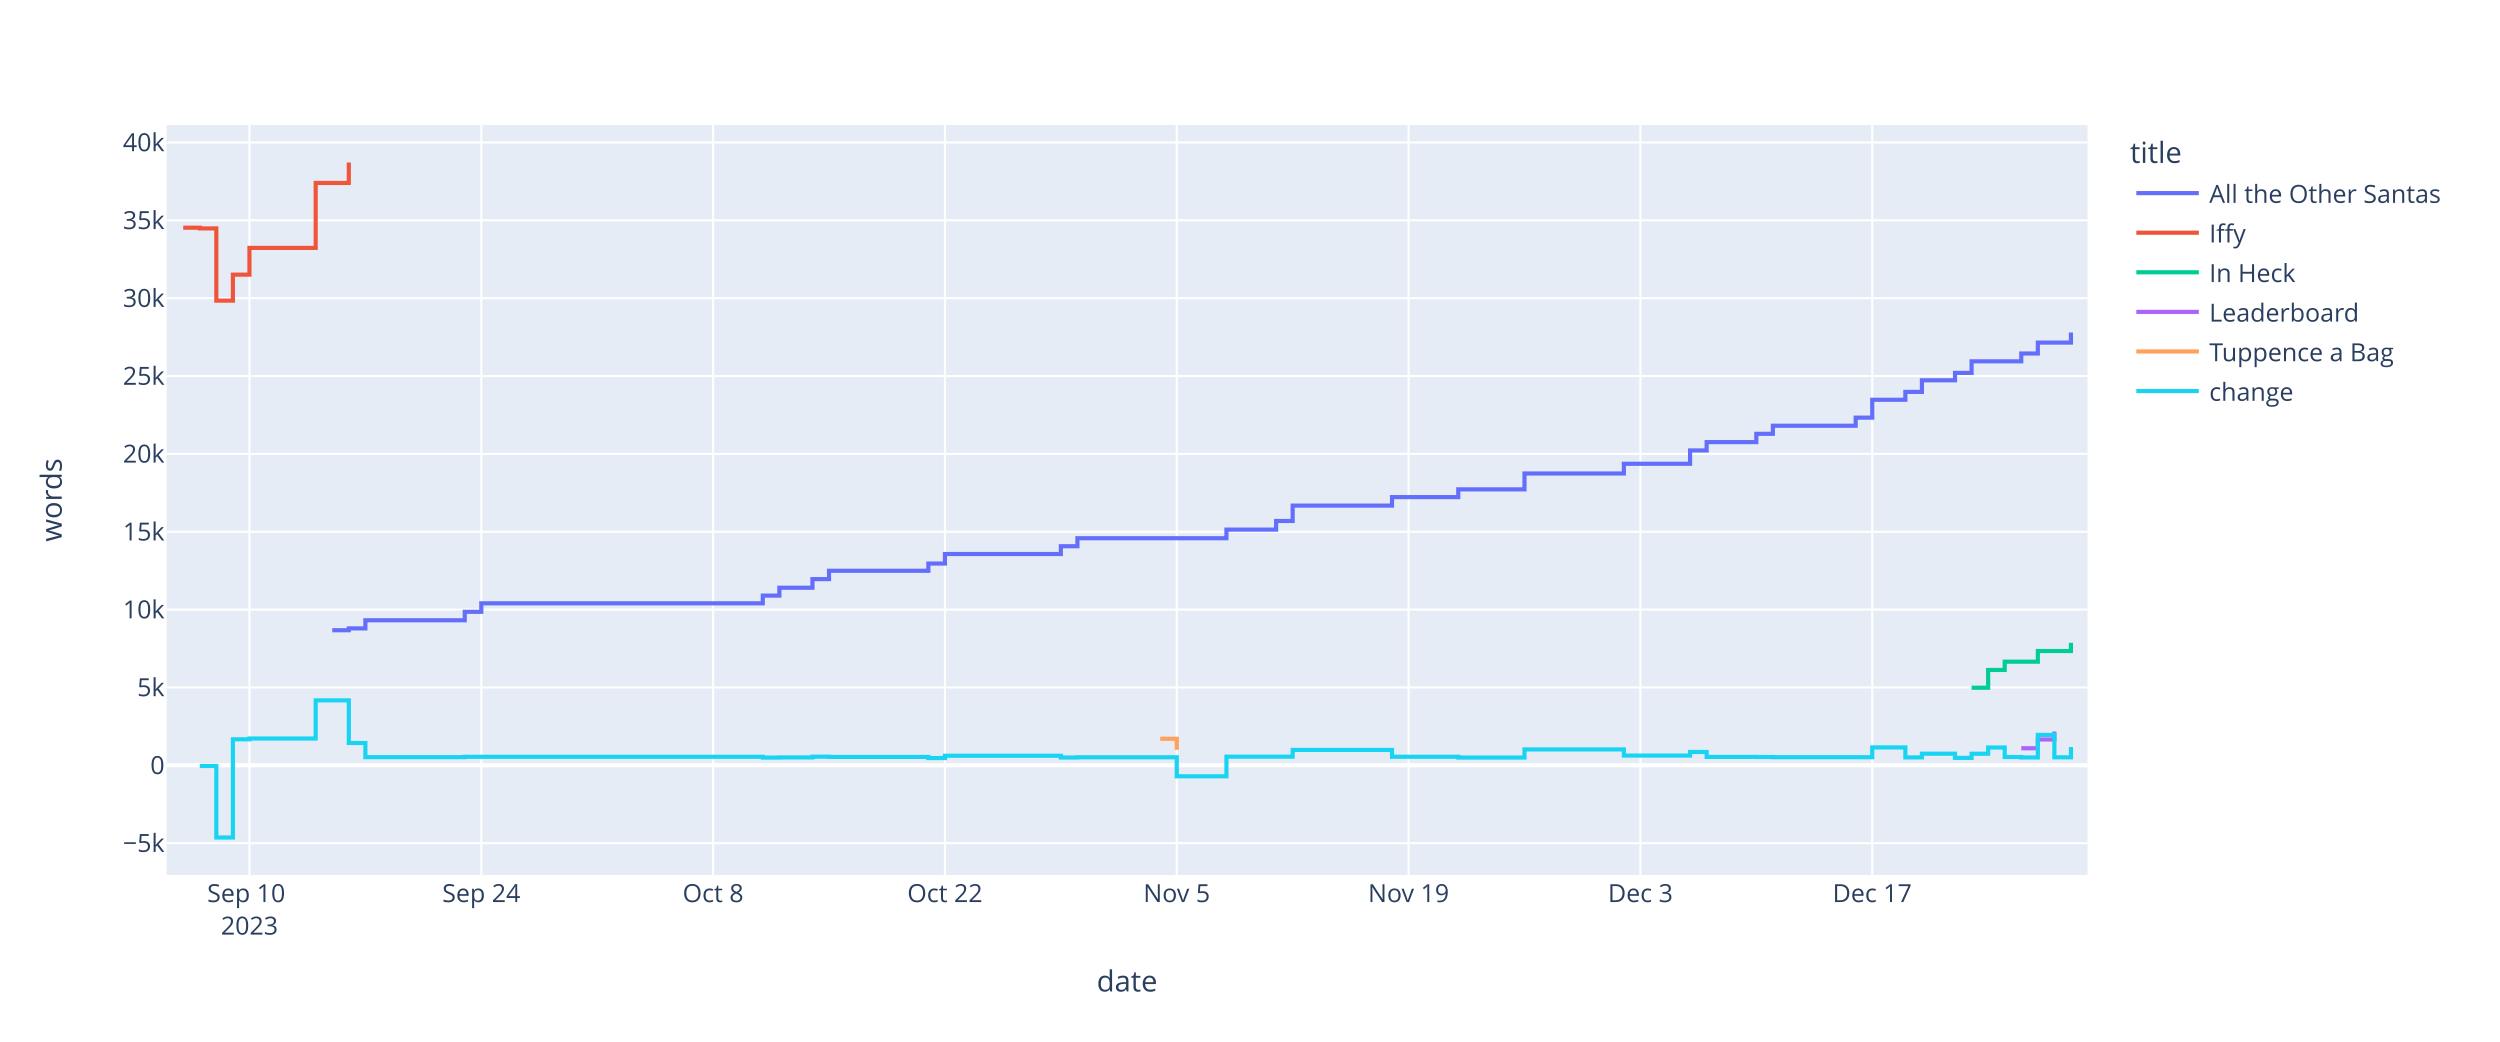
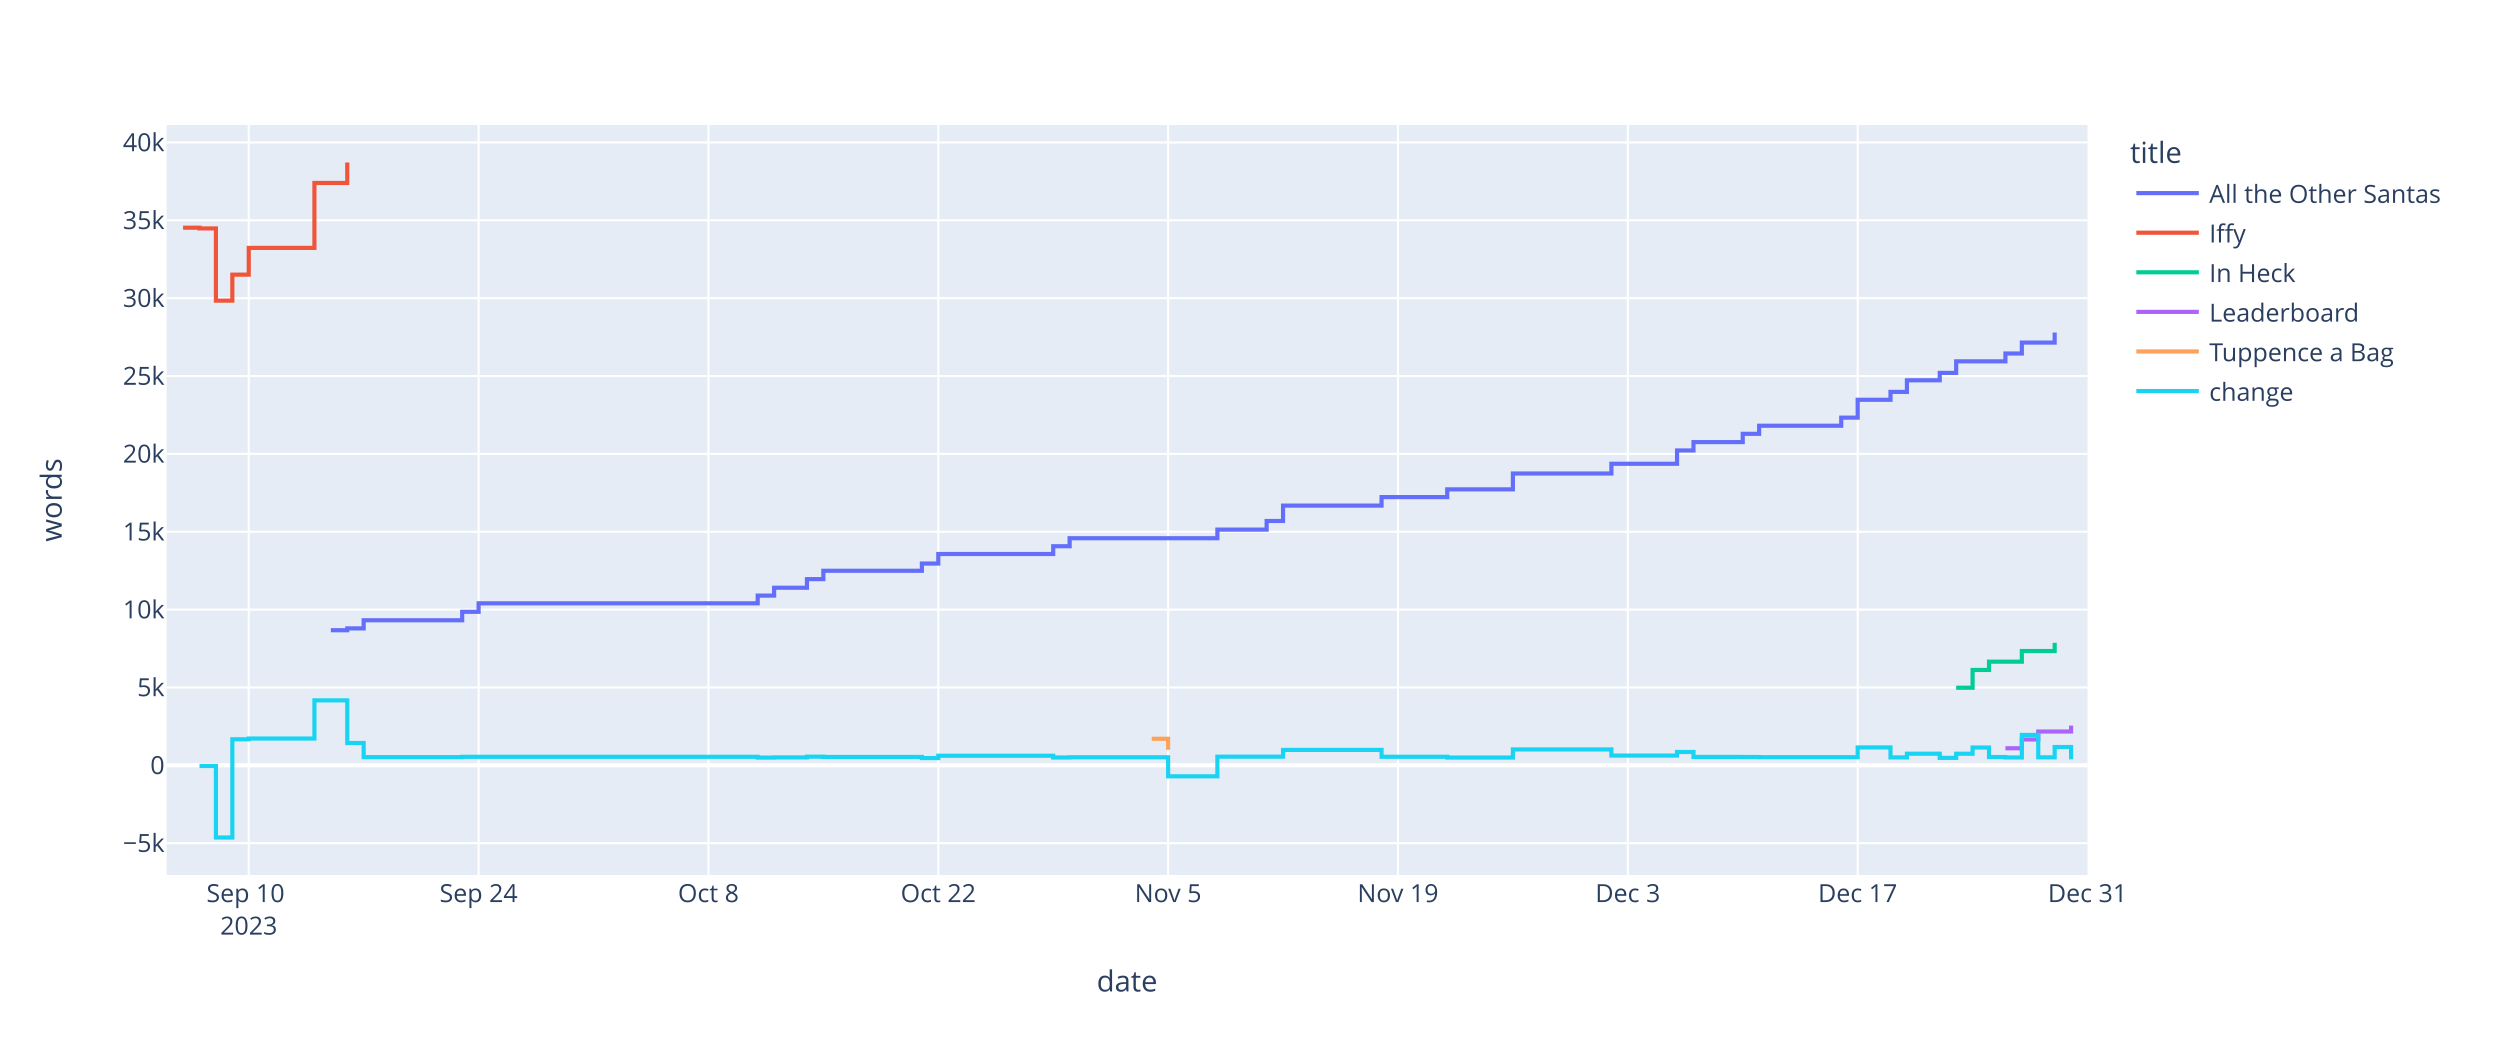
<svg xmlns="http://www.w3.org/2000/svg" class="main-svg" width="1200" height="500" style="" viewBox="0 0 1200 500">
  <rect x="0" y="0" width="1200" height="500" style="fill: rgb(255, 255, 255); fill-opacity: 1;" />
-   <defs id="defs-cd8b16">
+   <defs id="defs-44c29d">
    <g class="clips">
-       <clipPath id="clipcd8b16xyplot" class="plotclip">
+       <clipPath id="clip44c29dxyplot" class="plotclip">
        <rect width="922" height="360" />
      </clipPath>
-       <clipPath class="axesclip" id="clipcd8b16x">
+       <clipPath class="axesclip" id="clip44c29dx">
        <rect x="80" y="0" width="922" height="500" />
      </clipPath>
-       <clipPath class="axesclip" id="clipcd8b16y">
+       <clipPath class="axesclip" id="clip44c29dy">
        <rect x="0" y="60" width="1200" height="360" />
      </clipPath>
-       <clipPath class="axesclip" id="clipcd8b16xy">
+       <clipPath class="axesclip" id="clip44c29dxy">
        <rect x="80" y="60" width="922" height="360" />
      </clipPath>
    </g>
    <g class="gradients" />
    <g class="patterns" />
  </defs>
  <g class="bglayer">
    <rect class="bg" x="80" y="60" width="922" height="360" style="fill: rgb(229, 236, 246); fill-opacity: 1; stroke-width: 0;" />
  </g>
  <g class="layer-below">
    <g class="imagelayer" />
    <g class="shapelayer" />
  </g>
  <g class="cartesianlayer">
    <g class="subplot xy">
      <g class="layer-subplot">
        <g class="shapelayer" />
        <g class="imagelayer" />
      </g>
      <g class="minor-gridlayer">
        <g class="x" />
        <g class="y" />
      </g>
      <g class="gridlayer">
        <g class="x">
-           <path class="xgrid crisp" transform="translate(119.74,0)" d="M0,60v360" style="stroke: rgb(255, 255, 255); stroke-opacity: 1; stroke-width: 1px;" />
-           <path class="xgrid crisp" transform="translate(231.02,0)" d="M0,60v360" style="stroke: rgb(255, 255, 255); stroke-opacity: 1; stroke-width: 1px;" />
-           <path class="xgrid crisp" transform="translate(342.29,0)" d="M0,60v360" style="stroke: rgb(255, 255, 255); stroke-opacity: 1; stroke-width: 1px;" />
-           <path class="xgrid crisp" transform="translate(453.57,0)" d="M0,60v360" style="stroke: rgb(255, 255, 255); stroke-opacity: 1; stroke-width: 1px;" />
-           <path class="xgrid crisp" transform="translate(564.84,0)" d="M0,60v360" style="stroke: rgb(255, 255, 255); stroke-opacity: 1; stroke-width: 1px;" />
-           <path class="xgrid crisp" transform="translate(676.12,0)" d="M0,60v360" style="stroke: rgb(255, 255, 255); stroke-opacity: 1; stroke-width: 1px;" />
-           <path class="xgrid crisp" transform="translate(787.4,0)" d="M0,60v360" style="stroke: rgb(255, 255, 255); stroke-opacity: 1; stroke-width: 1px;" />
-           <path class="xgrid crisp" transform="translate(898.67,0)" d="M0,60v360" style="stroke: rgb(255, 255, 255); stroke-opacity: 1; stroke-width: 1px;" />
+           <path class="xgrid crisp" transform="translate(119.4,0)" d="M0,60v360" style="stroke: rgb(255, 255, 255); stroke-opacity: 1; stroke-width: 1px;" />
+           <path class="xgrid crisp" transform="translate(229.73,0)" d="M0,60v360" style="stroke: rgb(255, 255, 255); stroke-opacity: 1; stroke-width: 1px;" />
+           <path class="xgrid crisp" transform="translate(340.05,0)" d="M0,60v360" style="stroke: rgb(255, 255, 255); stroke-opacity: 1; stroke-width: 1px;" />
+           <path class="xgrid crisp" transform="translate(450.38,0)" d="M0,60v360" style="stroke: rgb(255, 255, 255); stroke-opacity: 1; stroke-width: 1px;" />
+           <path class="xgrid crisp" transform="translate(560.7,0)" d="M0,60v360" style="stroke: rgb(255, 255, 255); stroke-opacity: 1; stroke-width: 1px;" />
+           <path class="xgrid crisp" transform="translate(671.03,0)" d="M0,60v360" style="stroke: rgb(255, 255, 255); stroke-opacity: 1; stroke-width: 1px;" />
+           <path class="xgrid crisp" transform="translate(781.35,0)" d="M0,60v360" style="stroke: rgb(255, 255, 255); stroke-opacity: 1; stroke-width: 1px;" />
+           <path class="xgrid crisp" transform="translate(891.68,0)" d="M0,60v360" style="stroke: rgb(255, 255, 255); stroke-opacity: 1; stroke-width: 1px;" />
        </g>
        <g class="y">
          <path class="ygrid crisp" transform="translate(0,404.71)" d="M80,0h922" style="stroke: rgb(255, 255, 255); stroke-opacity: 1; stroke-width: 1px;" />
          <path class="ygrid crisp" transform="translate(0,329.97)" d="M80,0h922" style="stroke: rgb(255, 255, 255); stroke-opacity: 1; stroke-width: 1px;" />
          <path class="ygrid crisp" transform="translate(0,292.6)" d="M80,0h922" style="stroke: rgb(255, 255, 255); stroke-opacity: 1; stroke-width: 1px;" />
          <path class="ygrid crisp" transform="translate(0,255.23)" d="M80,0h922" style="stroke: rgb(255, 255, 255); stroke-opacity: 1; stroke-width: 1px;" />
          <path class="ygrid crisp" transform="translate(0,217.86)" d="M80,0h922" style="stroke: rgb(255, 255, 255); stroke-opacity: 1; stroke-width: 1px;" />
          <path class="ygrid crisp" transform="translate(0,180.49)" d="M80,0h922" style="stroke: rgb(255, 255, 255); stroke-opacity: 1; stroke-width: 1px;" />
          <path class="ygrid crisp" transform="translate(0,143.12)" d="M80,0h922" style="stroke: rgb(255, 255, 255); stroke-opacity: 1; stroke-width: 1px;" />
          <path class="ygrid crisp" transform="translate(0,105.75)" d="M80,0h922" style="stroke: rgb(255, 255, 255); stroke-opacity: 1; stroke-width: 1px;" />
          <path class="ygrid crisp" transform="translate(0,68.38)" d="M80,0h922" style="stroke: rgb(255, 255, 255); stroke-opacity: 1; stroke-width: 1px;" />
        </g>
      </g>
      <g class="zerolinelayer">
        <path class="yzl zl crisp" transform="translate(0,367.34)" d="M80,0h922" style="stroke: rgb(255, 255, 255); stroke-opacity: 1; stroke-width: 2px;" />
      </g>
      <path class="xlines-below" />
      <path class="ylines-below" />
      <g class="overlines-below" />
      <g class="xaxislayer-below" />
      <g class="yaxislayer-below" />
      <g class="overaxes-below" />
-       <g class="plot" transform="translate(80,60)" clip-path="url(#clipcd8b16xyplot)">
+       <g class="plot" transform="translate(80,60)" clip-path="url(#clip44c29dxyplot)">
        <g class="scatterlayer mlayer">
-           <g class="trace scatter trace96d012" style="stroke-miterlimit: 2; opacity: 1;">
-             <g class="fills" />
-             <g class="errorbars" />
-             <g class="lines">
-               <path class="js-line" d="M79.48,242.51H87.43V241.63H95.38V237.73H143.07V233.67H151.02V229.59H286.14V225.89H294.09V222.11H309.98V217.98H317.93V213.97H365.62V210.5H373.57V205.93H429.21V202.19H437.16V198.35H508.69V194.21H532.53V190.07H540.48V182.69H588.17V178.61H619.97V174.89H651.76V167.28H699.45V162.61H731.24V156.22H739.19V152.21H763.03V148.23H770.98V144.35H810.72V140.47H818.67V131.89H834.57V128.11H842.52V122.54H858.41V118.99H866.36V113.44H890.21V109.68H898.16V104.44H914.05V99.61" style="vector-effect: non-scaling-stroke; fill: none; stroke: rgb(99, 110, 250); stroke-opacity: 1; stroke-width: 2px; opacity: 1;" />
-             </g>
-             <g class="points" />
-             <g class="text" />
-           </g>
-           <g class="trace scatter tracef240ff" style="stroke-miterlimit: 2; opacity: 1;">
-             <g class="fills" />
-             <g class="errorbars" />
-             <g class="lines">
-               <path class="js-line" d="M7.95,49.3H15.9V49.64H23.84V84.31H31.79V71.83H39.74V58.99H71.53V27.82H87.43V18" style="vector-effect: non-scaling-stroke; fill: none; stroke: rgb(239, 85, 59); stroke-opacity: 1; stroke-width: 2px; opacity: 1;" />
-             </g>
-             <g class="points" />
-             <g class="text" />
-           </g>
-           <g class="trace scatter trace769307" style="stroke-miterlimit: 2; opacity: 1;">
-             <g class="fills" />
-             <g class="errorbars" />
-             <g class="lines">
-               <path class="js-line" d="M866.36,270.11H874.31V261.58H882.26V257.61H898.16V252.49H914.05V248.55" style="vector-effect: non-scaling-stroke; fill: none; stroke: rgb(0, 204, 150); stroke-opacity: 1; stroke-width: 2px; opacity: 1;" />
-             </g>
-             <g class="points" />
-             <g class="text" />
-           </g>
-           <g class="trace scatter tracea8911d" style="stroke-miterlimit: 2; opacity: 1;">
-             <g class="fills" />
-             <g class="errorbars" />
-             <g class="lines">
-               <path class="js-line" d="M890.21,299.16H898.16V294.95H906.1V291.13" style="vector-effect: non-scaling-stroke; fill: none; stroke: rgb(171, 99, 250); stroke-opacity: 1; stroke-width: 2px; opacity: 1;" />
-             </g>
-             <g class="points" />
-             <g class="text" />
-           </g>
-           <g class="trace scatter trace45e173" style="stroke-miterlimit: 2; opacity: 1;">
-             <g class="fills" />
-             <g class="errorbars" />
-             <g class="lines">
-               <path class="js-line" d="M476.9,294.61H484.84V299.89" style="vector-effect: non-scaling-stroke; fill: none; stroke: rgb(255, 161, 90); stroke-opacity: 1; stroke-width: 2px; opacity: 1;" />
-             </g>
-             <g class="points" />
-             <g class="text" />
-           </g>
-           <g class="trace scatter trace903c8f" style="stroke-miterlimit: 2; opacity: 1;">
-             <g class="fills" />
-             <g class="errorbars" />
-             <g class="lines">
-               <path class="js-line" d="M15.9,307.68H23.84V342H31.79V294.86H39.74V294.49H71.53V276.17H87.43V296.64H95.38V303.43H143.07V303.27H151.02V303.26H286.14V303.64H294.09V303.55H309.98V303.2H317.93V303.33H365.62V303.87H373.57V302.76H429.21V303.6H437.16V303.49H484.84V312.62H508.69V303.2H532.53V303.2H540.48V299.96H588.17V303.25H619.97V303.62H651.76V299.72H699.45V302.67H731.24V300.95H739.19V303.32H763.03V303.36H770.98V303.45H810.72V303.46H818.67V298.76H834.57V303.55H842.52V301.78H858.41V303.78H866.36V301.79H874.31V298.81H882.26V303.37H890.21V303.58H898.16V292.76H906.1V303.51H914.05V298.57" style="vector-effect: non-scaling-stroke; fill: none; stroke: rgb(25, 211, 243); stroke-opacity: 1; stroke-width: 2px; opacity: 1;" />
+           <g class="trace scatter tracedbf6c0" style="stroke-miterlimit: 2; opacity: 1;">
+             <g class="fills" />
+             <g class="errorbars" />
+             <g class="lines">
+               <path class="js-line" d="M78.8,242.51H86.68V241.63H94.56V237.73H141.85V233.67H149.73V229.59H283.69V225.89H291.57V222.11H307.33V217.98H315.21V213.97H362.5V210.5H370.38V205.93H425.54V202.19H433.42V198.35H504.34V194.21H527.98V190.07H535.86V182.69H583.15V178.61H614.67V174.89H646.19V167.28H693.47V162.61H724.99V156.22H732.87V152.21H756.51V148.23H764.39V144.35H803.79V140.47H811.68V131.89H827.44V128.11H835.32V122.54H851.08V118.99H858.96V113.44H882.6V109.68H890.48V104.44H906.24V99.61" style="vector-effect: non-scaling-stroke; fill: none; stroke: rgb(99, 110, 250); stroke-opacity: 1; stroke-width: 2px; opacity: 1;" />
+             </g>
+             <g class="points" />
+             <g class="text" />
+           </g>
+           <g class="trace scatter trace1cc040" style="stroke-miterlimit: 2; opacity: 1;">
+             <g class="fills" />
+             <g class="errorbars" />
+             <g class="lines">
+               <path class="js-line" d="M7.88,49.3H15.76V49.64H23.64V84.31H31.52V71.83H39.4V58.99H70.92V27.82H86.68V18" style="vector-effect: non-scaling-stroke; fill: none; stroke: rgb(239, 85, 59); stroke-opacity: 1; stroke-width: 2px; opacity: 1;" />
+             </g>
+             <g class="points" />
+             <g class="text" />
+           </g>
+           <g class="trace scatter tracef3afd4" style="stroke-miterlimit: 2; opacity: 1;">
+             <g class="fills" />
+             <g class="errorbars" />
+             <g class="lines">
+               <path class="js-line" d="M858.96,270.11H866.84V261.58H874.72V257.61H890.48V252.49H906.24V248.55" style="vector-effect: non-scaling-stroke; fill: none; stroke: rgb(0, 204, 150); stroke-opacity: 1; stroke-width: 2px; opacity: 1;" />
+             </g>
+             <g class="points" />
+             <g class="text" />
+           </g>
+           <g class="trace scatter trace5e4b22" style="stroke-miterlimit: 2; opacity: 1;">
+             <g class="fills" />
+             <g class="errorbars" />
+             <g class="lines">
+               <path class="js-line" d="M882.6,299.16H890.48V294.95H898.36V291.13H914.12V288.27" style="vector-effect: non-scaling-stroke; fill: none; stroke: rgb(171, 99, 250); stroke-opacity: 1; stroke-width: 2px; opacity: 1;" />
+             </g>
+             <g class="points" />
+             <g class="text" />
+           </g>
+           <g class="trace scatter traceafcf01" style="stroke-miterlimit: 2; opacity: 1;">
+             <g class="fills" />
+             <g class="errorbars" />
+             <g class="lines">
+               <path class="js-line" d="M472.82,294.61H480.7V299.89" style="vector-effect: non-scaling-stroke; fill: none; stroke: rgb(255, 161, 90); stroke-opacity: 1; stroke-width: 2px; opacity: 1;" />
+             </g>
+             <g class="points" />
+             <g class="text" />
+           </g>
+           <g class="trace scatter tracef2aafb" style="stroke-miterlimit: 2; opacity: 1;">
+             <g class="fills" />
+             <g class="errorbars" />
+             <g class="lines">
+               <path class="js-line" d="M15.76,307.68H23.64V342H31.52V294.86H39.4V294.49H70.92V276.17H86.68V296.64H94.56V303.43H141.85V303.27H149.73V303.26H283.69V303.64H291.57V303.55H307.33V303.2H315.21V303.33H362.5V303.87H370.38V302.76H425.54V303.6H433.42V303.49H480.7V312.62H504.34V303.2H527.98V303.2H535.86V299.96H583.15V303.25H614.67V303.62H646.19V299.72H693.47V302.67H724.99V300.95H732.87V303.32H756.51V303.36H764.39V303.45H803.79V303.46H811.68V298.76H827.44V303.55H835.32V301.78H851.08V303.78H858.96V301.79H866.84V298.81H874.72V303.37H882.6V303.58H890.48V292.76H898.36V303.51H906.24V298.57H914.12V304.48" style="vector-effect: non-scaling-stroke; fill: none; stroke: rgb(25, 211, 243); stroke-opacity: 1; stroke-width: 2px; opacity: 1;" />
            </g>
            <g class="points" />
            <g class="text" />
          </g>
        </g>
      </g>
      <g class="overplot" />
      <path class="xlines-above crisp" d="M0,0" style="fill: none;" />
      <path class="ylines-above crisp" d="M0,0" style="fill: none;" />
      <g class="overlines-above" />
      <g class="xaxislayer-above">
        <g class="xtick">
-           <text text-anchor="middle" x="0" y="433" transform="translate(119.74,0)" style="font-family: 'Open Sans', verdana, arial, sans-serif; font-size: 12px; fill: rgb(42, 63, 95); fill-opacity: 1; white-space: pre; opacity: 1;">
+           <text text-anchor="middle" x="0" y="433" transform="translate(119.4,0)" style="font-family: 'Open Sans', verdana, arial, sans-serif; font-size: 12px; fill: rgb(42, 63, 95); fill-opacity: 1; white-space: pre; opacity: 1;">
            <tspan class="line" dy="0em" x="0" y="433">Sep 10</tspan>
            <tspan class="line" dy="1.3em" x="0" y="433">2023</tspan>
          </text>
        </g>
        <g class="xtick">
-           <text text-anchor="middle" x="0" y="433" style="font-family: 'Open Sans', verdana, arial, sans-serif; font-size: 12px; fill: rgb(42, 63, 95); fill-opacity: 1; white-space: pre; opacity: 1;" transform="translate(231.02,0)">Sep 24</text>
-         </g>
-         <g class="xtick">
-           <text text-anchor="middle" x="0" y="433" style="font-family: 'Open Sans', verdana, arial, sans-serif; font-size: 12px; fill: rgb(42, 63, 95); fill-opacity: 1; white-space: pre; opacity: 1;" transform="translate(342.29,0)">Oct 8</text>
-         </g>
-         <g class="xtick">
-           <text text-anchor="middle" x="0" y="433" style="font-family: 'Open Sans', verdana, arial, sans-serif; font-size: 12px; fill: rgb(42, 63, 95); fill-opacity: 1; white-space: pre; opacity: 1;" transform="translate(453.57,0)">Oct 22</text>
-         </g>
-         <g class="xtick">
-           <text text-anchor="middle" x="0" y="433" style="font-family: 'Open Sans', verdana, arial, sans-serif; font-size: 12px; fill: rgb(42, 63, 95); fill-opacity: 1; white-space: pre; opacity: 1;" transform="translate(564.84,0)">Nov 5</text>
-         </g>
-         <g class="xtick">
-           <text text-anchor="middle" x="0" y="433" style="font-family: 'Open Sans', verdana, arial, sans-serif; font-size: 12px; fill: rgb(42, 63, 95); fill-opacity: 1; white-space: pre; opacity: 1;" transform="translate(676.12,0)">Nov 19</text>
-         </g>
-         <g class="xtick">
-           <text text-anchor="middle" x="0" y="433" style="font-family: 'Open Sans', verdana, arial, sans-serif; font-size: 12px; fill: rgb(42, 63, 95); fill-opacity: 1; white-space: pre; opacity: 1;" transform="translate(787.4,0)">Dec 3</text>
-         </g>
-         <g class="xtick">
-           <text text-anchor="middle" x="0" y="433" style="font-family: 'Open Sans', verdana, arial, sans-serif; font-size: 12px; fill: rgb(42, 63, 95); fill-opacity: 1; white-space: pre; opacity: 1;" transform="translate(898.67,0)">Dec 17</text>
+           <text text-anchor="middle" x="0" y="433" style="font-family: 'Open Sans', verdana, arial, sans-serif; font-size: 12px; fill: rgb(42, 63, 95); fill-opacity: 1; white-space: pre; opacity: 1;" transform="translate(229.73,0)">Sep 24</text>
+         </g>
+         <g class="xtick">
+           <text text-anchor="middle" x="0" y="433" style="font-family: 'Open Sans', verdana, arial, sans-serif; font-size: 12px; fill: rgb(42, 63, 95); fill-opacity: 1; white-space: pre; opacity: 1;" transform="translate(340.05,0)">Oct 8</text>
+         </g>
+         <g class="xtick">
+           <text text-anchor="middle" x="0" y="433" style="font-family: 'Open Sans', verdana, arial, sans-serif; font-size: 12px; fill: rgb(42, 63, 95); fill-opacity: 1; white-space: pre; opacity: 1;" transform="translate(450.38,0)">Oct 22</text>
+         </g>
+         <g class="xtick">
+           <text text-anchor="middle" x="0" y="433" style="font-family: 'Open Sans', verdana, arial, sans-serif; font-size: 12px; fill: rgb(42, 63, 95); fill-opacity: 1; white-space: pre; opacity: 1;" transform="translate(560.7,0)">Nov 5</text>
+         </g>
+         <g class="xtick">
+           <text text-anchor="middle" x="0" y="433" style="font-family: 'Open Sans', verdana, arial, sans-serif; font-size: 12px; fill: rgb(42, 63, 95); fill-opacity: 1; white-space: pre; opacity: 1;" transform="translate(671.03,0)">Nov 19</text>
+         </g>
+         <g class="xtick">
+           <text text-anchor="middle" x="0" y="433" style="font-family: 'Open Sans', verdana, arial, sans-serif; font-size: 12px; fill: rgb(42, 63, 95); fill-opacity: 1; white-space: pre; opacity: 1;" transform="translate(781.35,0)">Dec 3</text>
+         </g>
+         <g class="xtick">
+           <text text-anchor="middle" x="0" y="433" style="font-family: 'Open Sans', verdana, arial, sans-serif; font-size: 12px; fill: rgb(42, 63, 95); fill-opacity: 1; white-space: pre; opacity: 1;" transform="translate(891.68,0)">Dec 17</text>
+         </g>
+         <g class="xtick">
+           <text text-anchor="middle" x="0" y="433" style="font-family: 'Open Sans', verdana, arial, sans-serif; font-size: 12px; fill: rgb(42, 63, 95); fill-opacity: 1; white-space: pre; opacity: 1;" transform="translate(1002,0)">Dec 31</text>
        </g>
      </g>
      <g class="yaxislayer-above">
        <g class="ytick">
          <text text-anchor="end" x="79" y="4.2" transform="translate(0,404.71)" style="font-family: 'Open Sans', verdana, arial, sans-serif; font-size: 12px; fill: rgb(42, 63, 95); fill-opacity: 1; white-space: pre; opacity: 1;">−5k</text>
        </g>
        <g class="ytick">
          <text text-anchor="end" x="79" y="4.2" style="font-family: 'Open Sans', verdana, arial, sans-serif; font-size: 12px; fill: rgb(42, 63, 95); fill-opacity: 1; white-space: pre; opacity: 1;" transform="translate(0,367.34)">0</text>
        </g>
        <g class="ytick">
          <text text-anchor="end" x="79" y="4.2" style="font-family: 'Open Sans', verdana, arial, sans-serif; font-size: 12px; fill: rgb(42, 63, 95); fill-opacity: 1; white-space: pre; opacity: 1;" transform="translate(0,329.97)">5k</text>
        </g>
        <g class="ytick">
          <text text-anchor="end" x="79" y="4.2" style="font-family: 'Open Sans', verdana, arial, sans-serif; font-size: 12px; fill: rgb(42, 63, 95); fill-opacity: 1; white-space: pre; opacity: 1;" transform="translate(0,292.6)">10k</text>
        </g>
        <g class="ytick">
          <text text-anchor="end" x="79" y="4.2" style="font-family: 'Open Sans', verdana, arial, sans-serif; font-size: 12px; fill: rgb(42, 63, 95); fill-opacity: 1; white-space: pre; opacity: 1;" transform="translate(0,255.23)">15k</text>
        </g>
        <g class="ytick">
          <text text-anchor="end" x="79" y="4.2" style="font-family: 'Open Sans', verdana, arial, sans-serif; font-size: 12px; fill: rgb(42, 63, 95); fill-opacity: 1; white-space: pre; opacity: 1;" transform="translate(0,217.86)">20k</text>
        </g>
        <g class="ytick">
          <text text-anchor="end" x="79" y="4.2" style="font-family: 'Open Sans', verdana, arial, sans-serif; font-size: 12px; fill: rgb(42, 63, 95); fill-opacity: 1; white-space: pre; opacity: 1;" transform="translate(0,180.49)">25k</text>
        </g>
        <g class="ytick">
          <text text-anchor="end" x="79" y="4.2" style="font-family: 'Open Sans', verdana, arial, sans-serif; font-size: 12px; fill: rgb(42, 63, 95); fill-opacity: 1; white-space: pre; opacity: 1;" transform="translate(0,143.12)">30k</text>
        </g>
        <g class="ytick">
          <text text-anchor="end" x="79" y="4.2" style="font-family: 'Open Sans', verdana, arial, sans-serif; font-size: 12px; fill: rgb(42, 63, 95); fill-opacity: 1; white-space: pre; opacity: 1;" transform="translate(0,105.75)">35k</text>
        </g>
        <g class="ytick">
          <text text-anchor="end" x="79" y="4.2" style="font-family: 'Open Sans', verdana, arial, sans-serif; font-size: 12px; fill: rgb(42, 63, 95); fill-opacity: 1; white-space: pre; opacity: 1;" transform="translate(0,68.38)">40k</text>
        </g>
      </g>
      <g class="overaxes-above" />
    </g>
  </g>
  <g class="polarlayer" />
  <g class="smithlayer" />
  <g class="ternarylayer" />
  <g class="geolayer" />
  <g class="funnelarealayer" />
  <g class="pielayer" />
  <g class="iciclelayer" />
  <g class="treemaplayer" />
  <g class="sunburstlayer" />
  <g class="glimages" />
-   <defs id="topdefs-cd8b16">
+   <defs id="topdefs-44c29d">
    <g class="clips" />
-     <clipPath id="legendcd8b16">
+     <clipPath id="legend44c29d">
      <rect width="168" height="143" x="0" y="0" />
    </clipPath>
  </defs>
  <g class="layer-above">
    <g class="imagelayer" />
    <g class="shapelayer" />
  </g>
  <g class="infolayer">
    <g class="legend" pointer-events="all" transform="translate(1020.44,60)">
      <rect class="bg" shape-rendering="crispEdges" style="stroke: rgb(68, 68, 68); stroke-opacity: 1; fill: rgb(255, 255, 255); fill-opacity: 1; stroke-width: 0px;" width="168" height="143" x="0" y="0" />
-       <g class="scrollbox" transform="" clip-path="url(#legendcd8b16)">
+       <g class="scrollbox" transform="" clip-path="url(#legend44c29d)">
        <text class="legendtitletext" text-anchor="start" x="2" y="18.2" style="font-family: 'Open Sans', verdana, arial, sans-serif; font-size: 14px; fill: rgb(42, 63, 95); fill-opacity: 1; white-space: pre;">title</text>
        <g class="groups" transform="">
          <g class="traces" transform="translate(0,32.7)" style="opacity: 1;">
            <text class="legendtext" text-anchor="start" x="40" y="4.68" style="font-family: 'Open Sans', verdana, arial, sans-serif; font-size: 12px; fill: rgb(42, 63, 95); fill-opacity: 1; white-space: pre;">All the Other Santas</text>
            <g class="layers" style="opacity: 1;">
              <g class="legendfill" />
              <g class="legendlines">
                <path class="js-line" d="M5,0h30" style="fill: none; stroke: rgb(99, 110, 250); stroke-opacity: 1; stroke-width: 2px;" />
              </g>
              <g class="legendsymbols">
                <g class="legendpoints" />
              </g>
            </g>
            <rect class="legendtoggle" x="0" y="-9.5" width="162.156" height="19" style="fill: rgb(0, 0, 0); fill-opacity: 0;" />
          </g>
        </g>
        <g class="groups" transform="">
          <g class="traces" transform="translate(0,51.7)" style="opacity: 1;">
            <text class="legendtext" text-anchor="start" x="40" y="4.68" style="font-family: 'Open Sans', verdana, arial, sans-serif; font-size: 12px; fill: rgb(42, 63, 95); fill-opacity: 1; white-space: pre;">Iffy</text>
            <g class="layers" style="opacity: 1;">
              <g class="legendfill" />
              <g class="legendlines">
                <path class="js-line" d="M5,0h30" style="fill: none; stroke: rgb(239, 85, 59); stroke-opacity: 1; stroke-width: 2px;" />
              </g>
              <g class="legendsymbols">
                <g class="legendpoints" />
              </g>
            </g>
            <rect class="legendtoggle" x="0" y="-9.5" width="162.156" height="19" style="fill: rgb(0, 0, 0); fill-opacity: 0;" />
          </g>
        </g>
        <g class="groups" transform="">
          <g class="traces" transform="translate(0,70.7)" style="opacity: 1;">
            <text class="legendtext" text-anchor="start" x="40" y="4.68" style="font-family: 'Open Sans', verdana, arial, sans-serif; font-size: 12px; fill: rgb(42, 63, 95); fill-opacity: 1; white-space: pre;">In Heck</text>
            <g class="layers" style="opacity: 1;">
              <g class="legendfill" />
              <g class="legendlines">
                <path class="js-line" d="M5,0h30" style="fill: none; stroke: rgb(0, 204, 150); stroke-opacity: 1; stroke-width: 2px;" />
              </g>
              <g class="legendsymbols">
                <g class="legendpoints" />
              </g>
            </g>
            <rect class="legendtoggle" x="0" y="-9.5" width="162.156" height="19" style="fill: rgb(0, 0, 0); fill-opacity: 0;" />
          </g>
        </g>
        <g class="groups" transform="">
          <g class="traces" transform="translate(0,89.7)" style="opacity: 1;">
            <text class="legendtext" text-anchor="start" x="40" y="4.68" style="font-family: 'Open Sans', verdana, arial, sans-serif; font-size: 12px; fill: rgb(42, 63, 95); fill-opacity: 1; white-space: pre;">Leaderboard</text>
            <g class="layers" style="opacity: 1;">
              <g class="legendfill" />
              <g class="legendlines">
                <path class="js-line" d="M5,0h30" style="fill: none; stroke: rgb(171, 99, 250); stroke-opacity: 1; stroke-width: 2px;" />
              </g>
              <g class="legendsymbols">
                <g class="legendpoints" />
              </g>
            </g>
            <rect class="legendtoggle" x="0" y="-9.5" width="162.156" height="19" style="fill: rgb(0, 0, 0); fill-opacity: 0;" />
          </g>
        </g>
        <g class="groups" transform="">
          <g class="traces" transform="translate(0,108.7)" style="opacity: 1;">
            <text class="legendtext" text-anchor="start" x="40" y="4.68" style="font-family: 'Open Sans', verdana, arial, sans-serif; font-size: 12px; fill: rgb(42, 63, 95); fill-opacity: 1; white-space: pre;">Tuppence a Bag</text>
            <g class="layers" style="opacity: 1;">
              <g class="legendfill" />
              <g class="legendlines">
                <path class="js-line" d="M5,0h30" style="fill: none; stroke: rgb(255, 161, 90); stroke-opacity: 1; stroke-width: 2px;" />
              </g>
              <g class="legendsymbols">
                <g class="legendpoints" />
              </g>
            </g>
            <rect class="legendtoggle" x="0" y="-9.5" width="162.156" height="19" style="fill: rgb(0, 0, 0); fill-opacity: 0;" />
          </g>
        </g>
        <g class="groups" transform="">
          <g class="traces" transform="translate(0,127.7)" style="opacity: 1;">
            <text class="legendtext" text-anchor="start" x="40" y="4.68" style="font-family: 'Open Sans', verdana, arial, sans-serif; font-size: 12px; fill: rgb(42, 63, 95); fill-opacity: 1; white-space: pre;">change</text>
            <g class="layers" style="opacity: 1;">
              <g class="legendfill" />
              <g class="legendlines">
                <path class="js-line" d="M5,0h30" style="fill: none; stroke: rgb(25, 211, 243); stroke-opacity: 1; stroke-width: 2px;" />
              </g>
              <g class="legendsymbols">
                <g class="legendpoints" />
              </g>
            </g>
            <rect class="legendtoggle" x="0" y="-9.5" width="162.156" height="19" style="fill: rgb(0, 0, 0); fill-opacity: 0;" />
          </g>
        </g>
      </g>
      <rect class="scrollbar" rx="20" ry="3" width="0" height="0" style="fill: rgb(128, 139, 164); fill-opacity: 1;" x="0" y="0" />
    </g>
    <g class="g-gtitle" />
    <g class="g-xtitle">
      <text class="xtitle" x="541" y="475.909" text-anchor="middle" style="font-family: 'Open Sans', verdana, arial, sans-serif; font-size: 14px; fill: rgb(42, 63, 95); opacity: 1; font-weight: normal; white-space: pre;">date</text>
    </g>
    <g class="g-ytitle">
      <text class="ytitle" transform="rotate(-90,29.6375,240)" x="29.638" y="240" text-anchor="middle" style="font-family: 'Open Sans', verdana, arial, sans-serif; font-size: 14px; fill: rgb(42, 63, 95); opacity: 1; font-weight: normal; white-space: pre;">words</text>
    </g>
  </g>
</svg>
